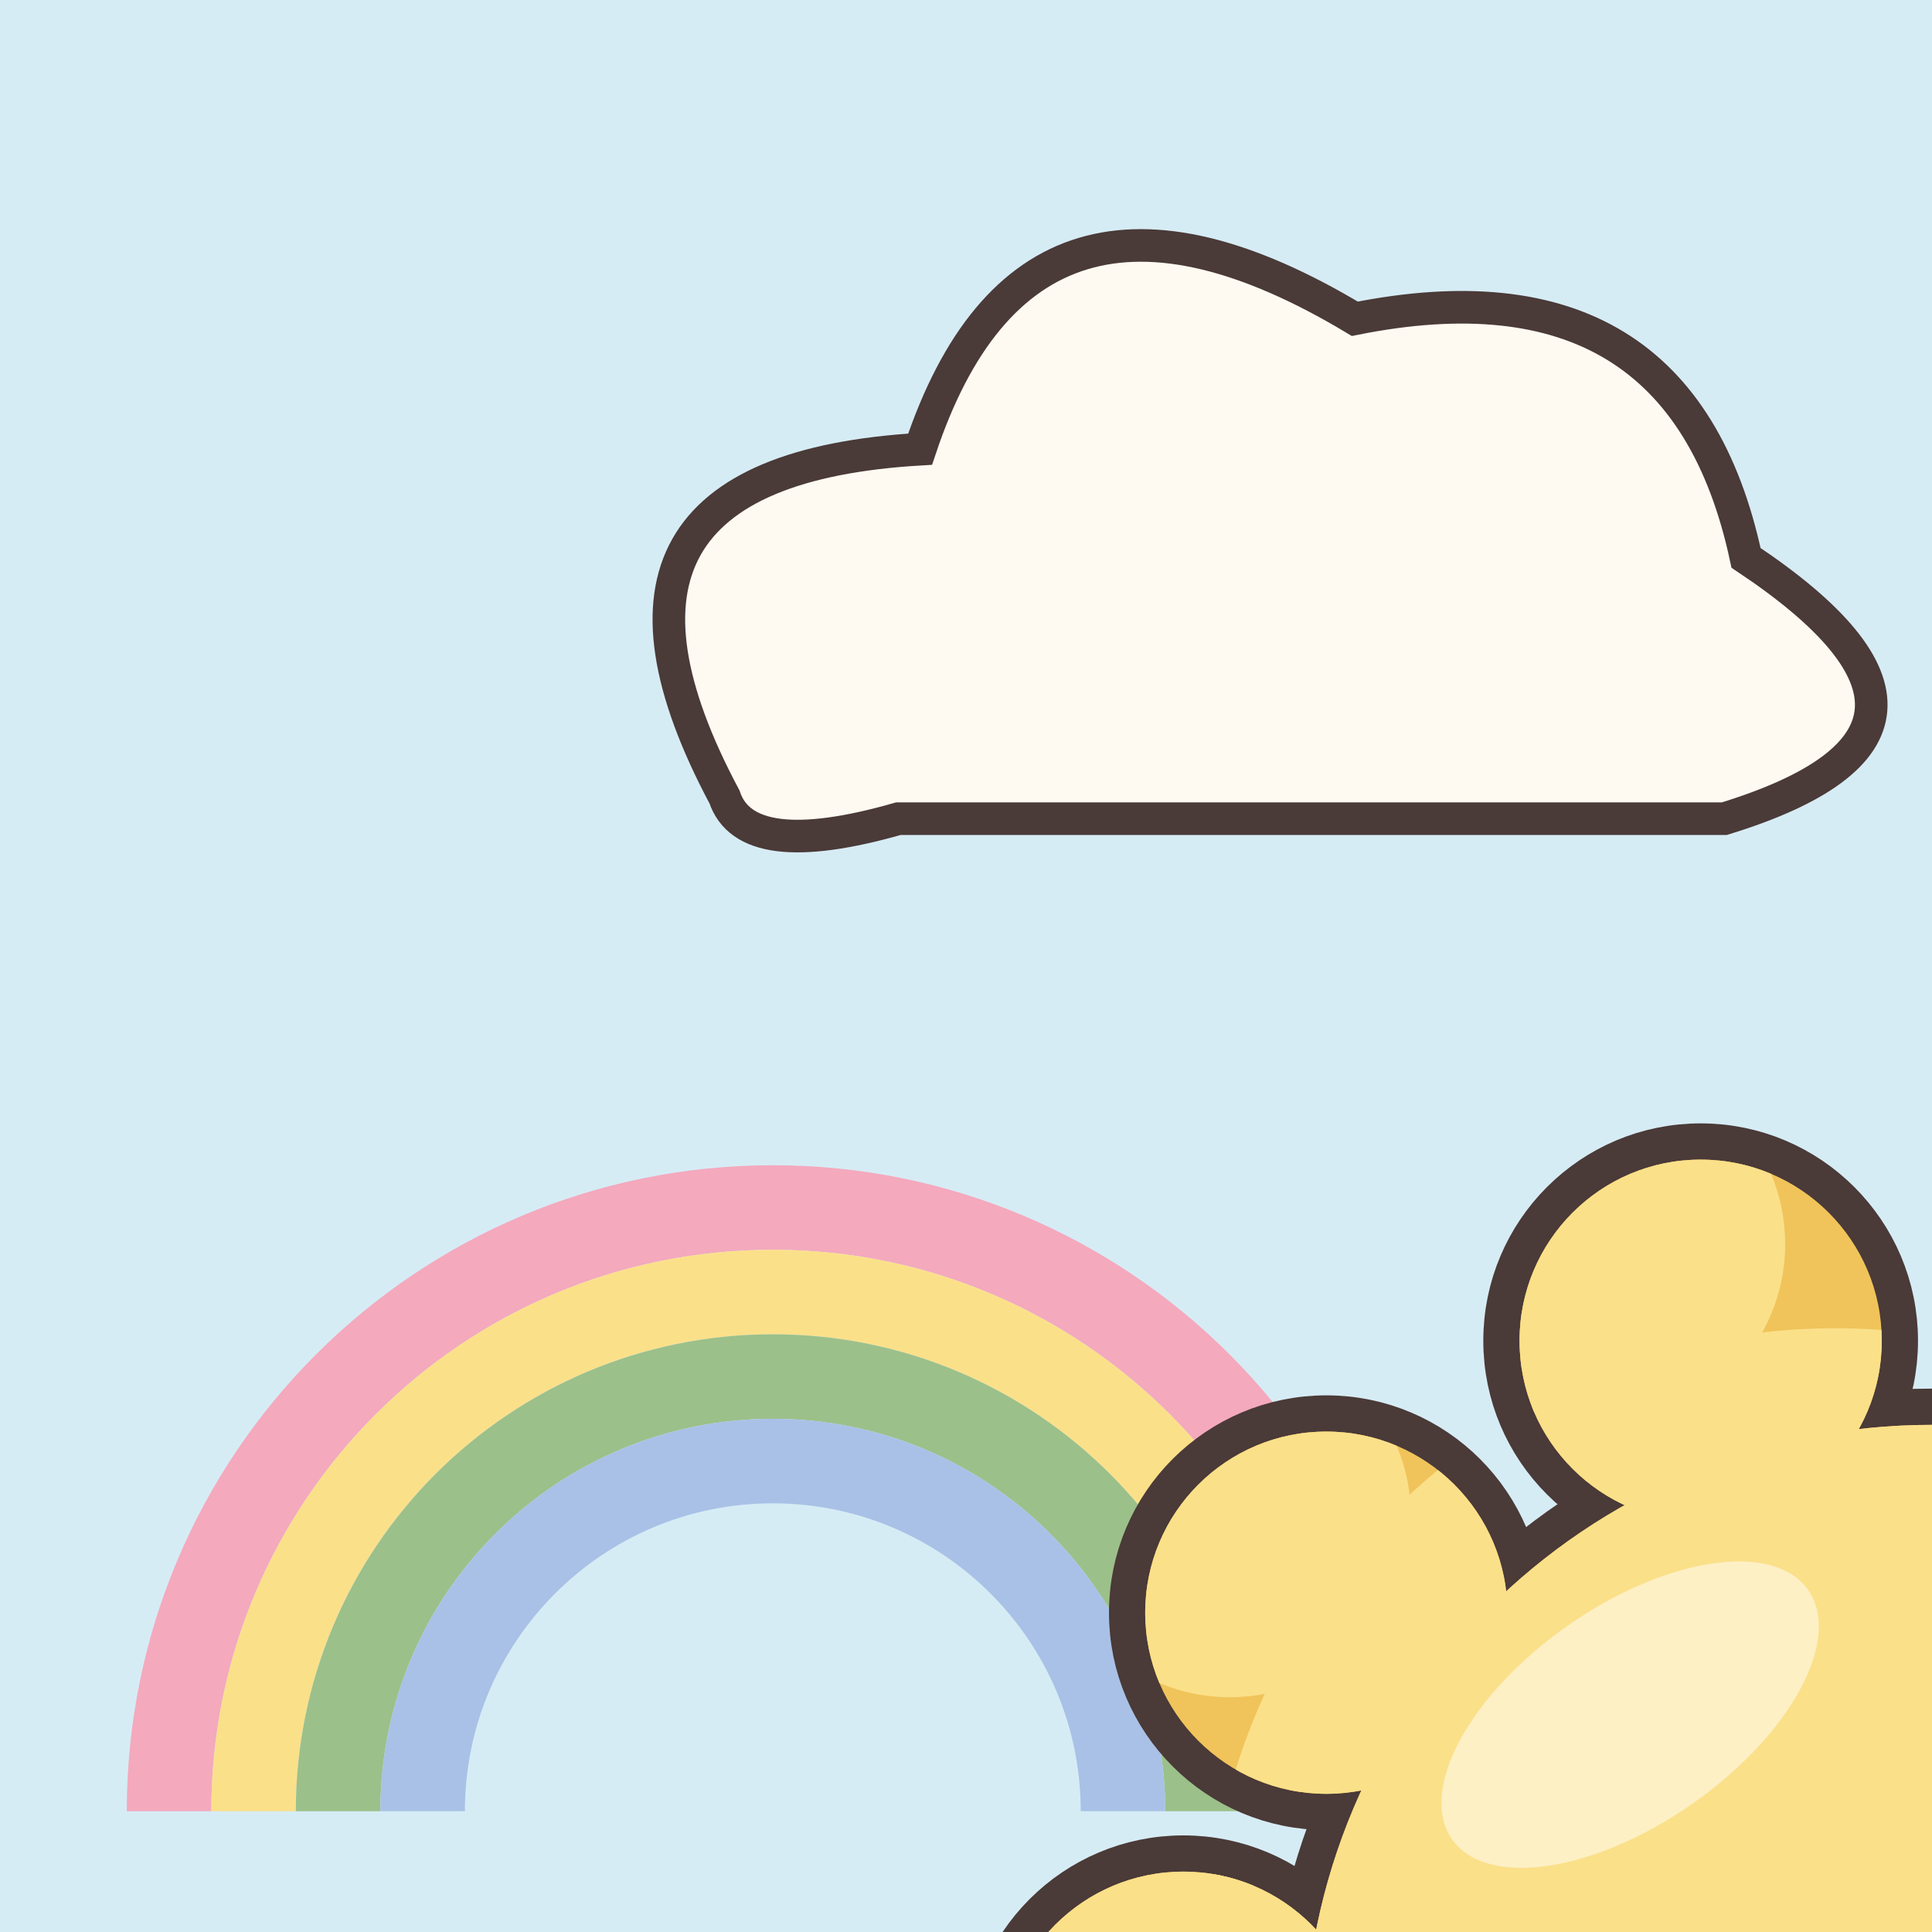
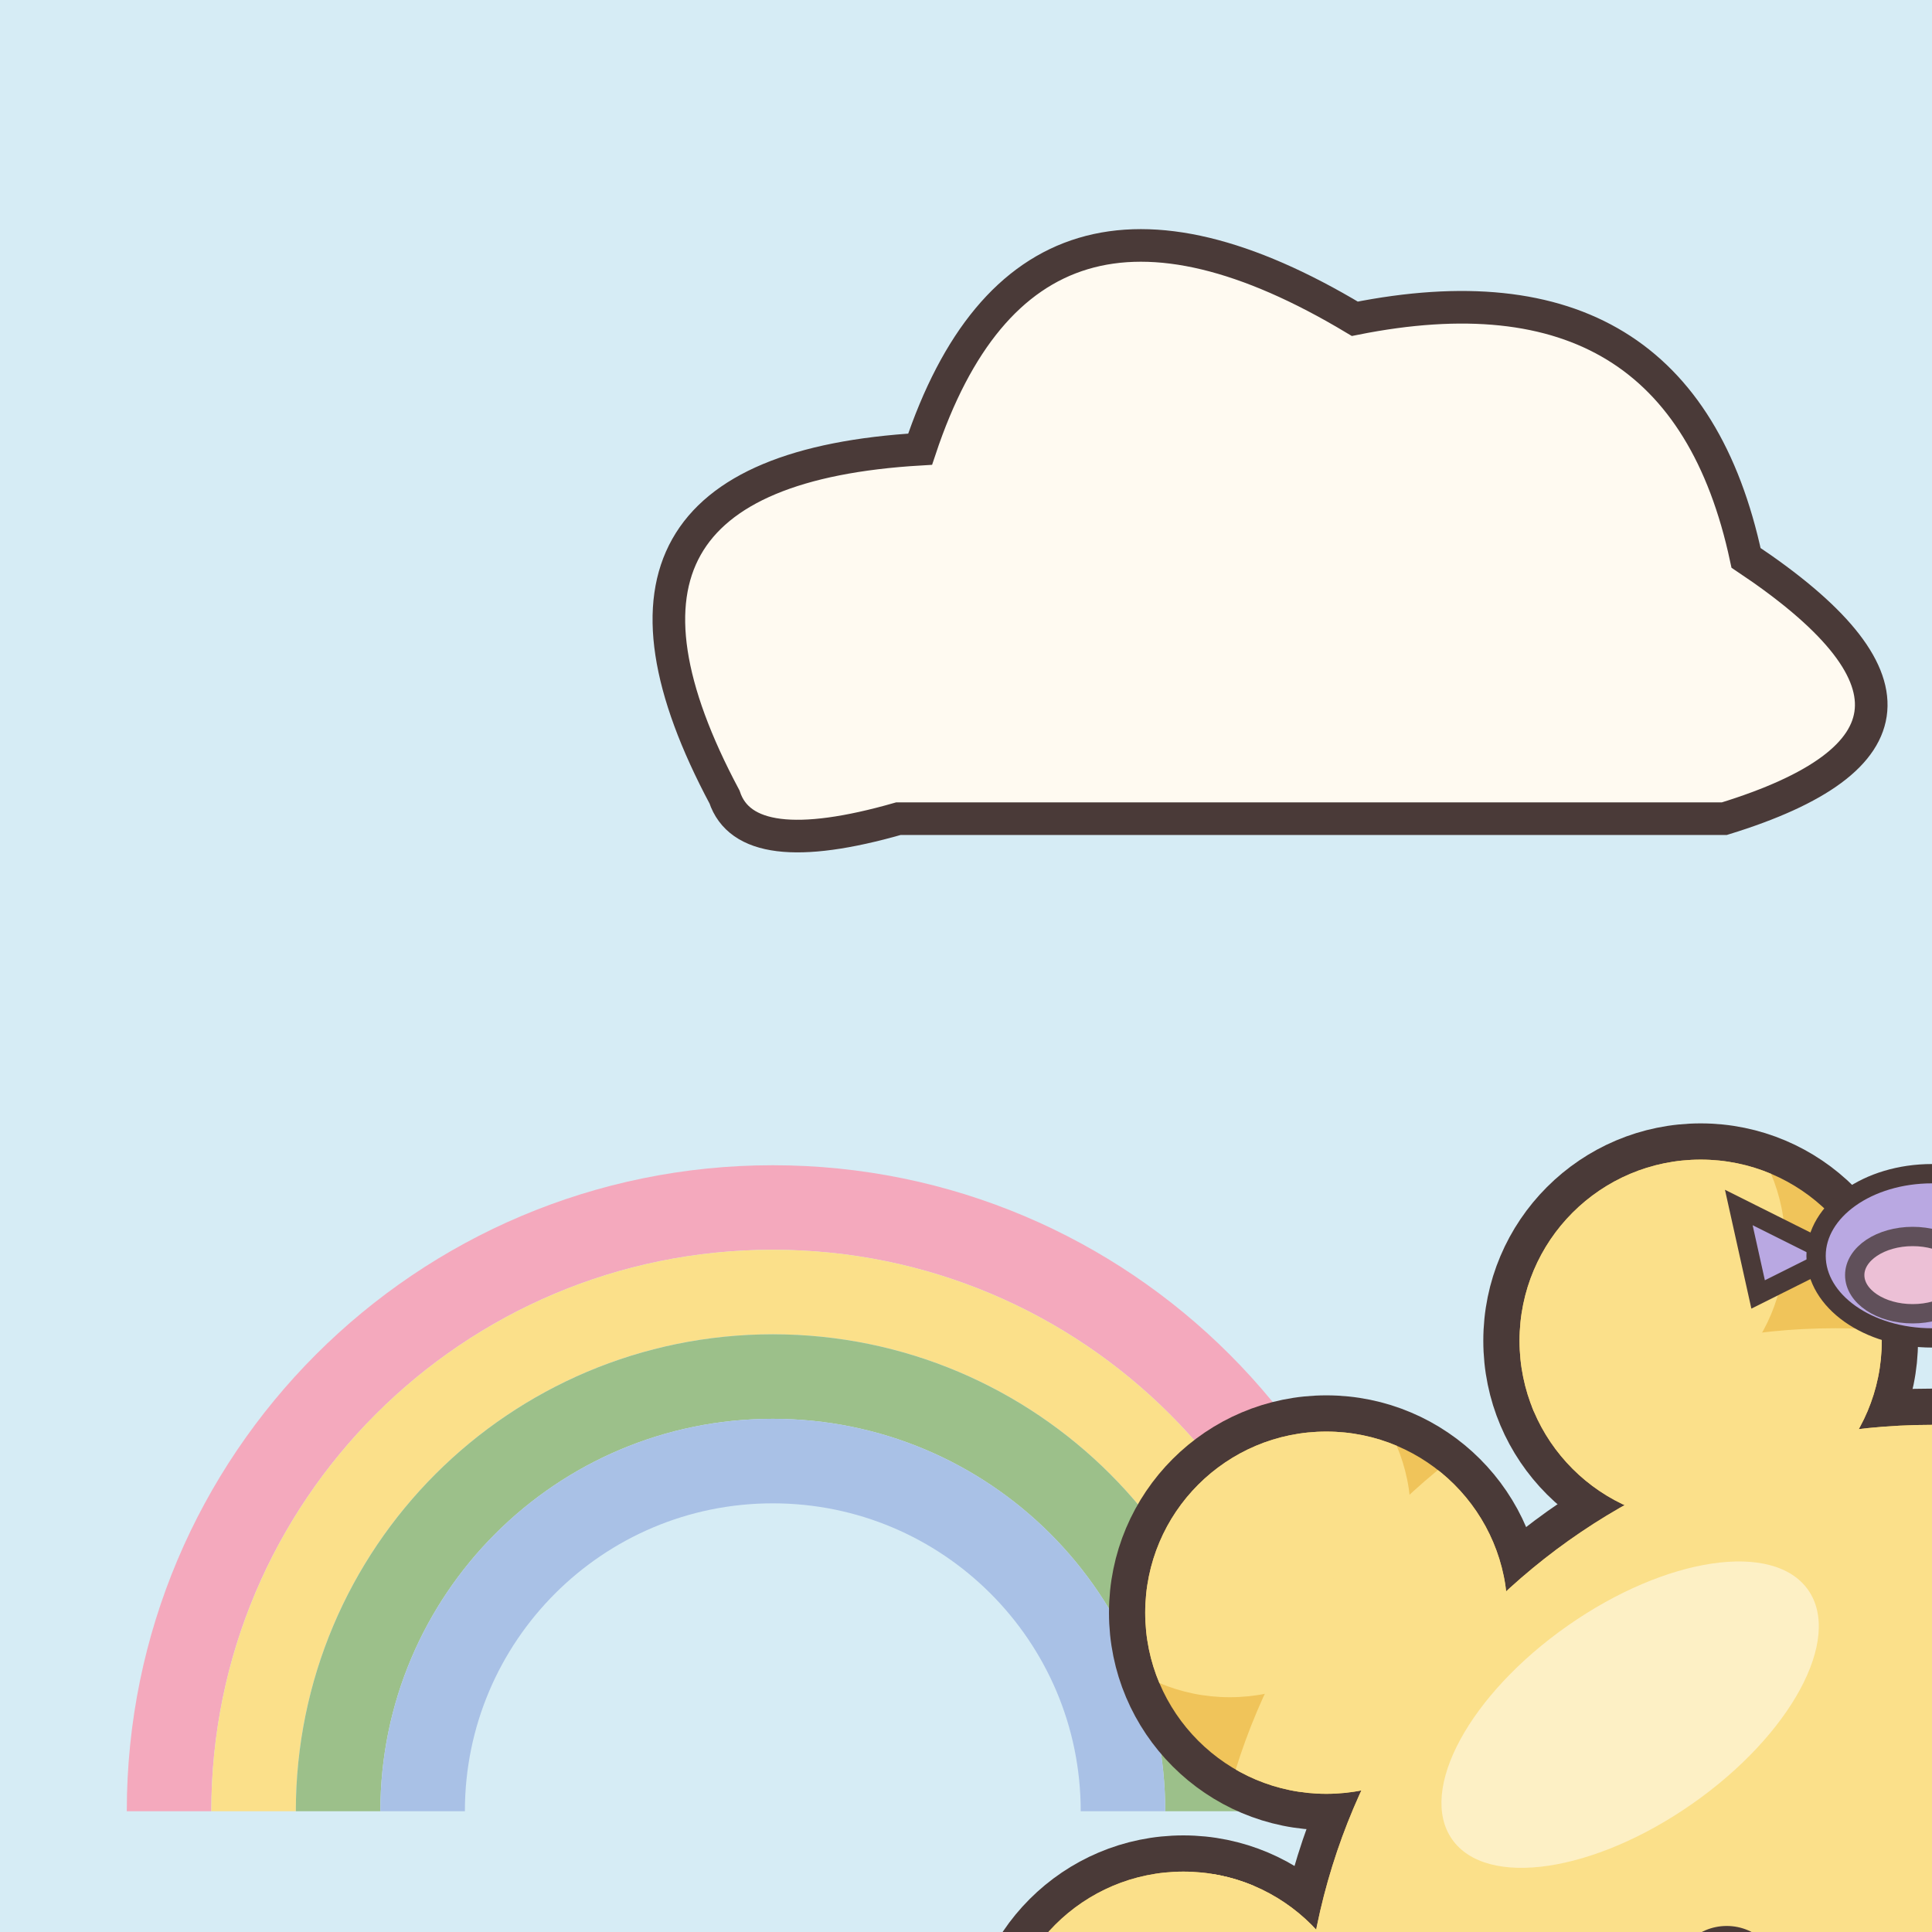
<svg xmlns="http://www.w3.org/2000/svg" width="160" height="160" viewBox="0 0 160 160">
  <rect width="320" height="320" fill="#d6ecf5" />
  <path d="M14 150A50 50 0 0 1 114 150" fill="none" stroke="#f4a9bd" stroke-width="7" />
  <path d="M21 150A43 43 0 0 1 107 150" fill="none" stroke="#fbe08a" stroke-width="7" />
  <path d="M28 150A36 36 0 0 1 100 150" fill="none" stroke="#9cc08a" stroke-width="7" />
  <path d="M35 150A29 29 0 0 1 93 150" fill="none" stroke="#a9c1e6" stroke-width="7" />
  <g transform="translate(60 66) scale(0.9)">
    <path transform="translate(-30 -80)" d="M30 80Q14 50 48 48Q58 18 88 36Q118 30 124 58Q148 74 122 82H46Q32 86 30 80Z" fill="#fffaf1" stroke="#4a3a38" stroke-width="3" />
  </g>
  <g transform="translate(258 66) scale(1.2)">
    <g transform="scale(-1 1)">
      <path d="M-10 0L-20 -5L-18 4Z" fill="#f4a9bd" stroke="#4a3a38" stroke-width="2" />
      <ellipse rx="12" ry="8.5" fill="#f4a9bd" stroke="#4a3a38" stroke-width="2" />
      <circle cx="9" cy="-6" r="6.5" fill="#f4a9bd" stroke="#4a3a38" stroke-width="2" />
      <path d="M14 -7L21 -4L14 -2Z" fill="#e79c6c" stroke="#4a3a38" stroke-width="2" />
      <ellipse cx="-2" cy="2" rx="6" ry="4" fill="#f9c6d3" stroke="#4a3a38" stroke-width="2" opacity=".8" />
      <circle cx="10" cy="-7" r="1.6" fill="#4a3a38" />
    </g>
  </g>
  <g transform="translate(280 120) scale(0.5)">
    <path transform="translate(-30 -80)" d="M30 80Q14 50 48 48Q58 18 88 36Q118 30 124 58Q148 74 122 82H46Q32 86 30 80Z" fill="#c9dcf2" stroke="#4a3a38" stroke-width="3" />
  </g>
  <g transform="translate(52 232) scale(0.8)">
    <path d="M-12 24L-8 42M12 24L8 42" fill="none" stroke="#4a3a38" stroke-width="2" stroke-linecap="round" stroke-linejoin="round" />
    <rect x="-10" y="42" width="20" height="13" rx="3" fill="#f6b98c" stroke="#4a3a38" stroke-width="2" />
    <circle r="26" fill="#f4a9bd" stroke="#4a3a38" stroke-width="2" />
    <path d="M0 -26C-14 -10 -14 10 0 26C14 10 14 -10 0 -26Z" fill="#fbe08a" stroke="#4a3a38" stroke-width="2" />
  </g>
  <g transform="translate(250 262) scale(1.1)">
    <path d="M0 0L46 -14L20 12Z" fill="#fffaf1" stroke="#4a3a38" stroke-width="2" stroke-linejoin="round" />
    <path d="M0 0L20 12L16 2Z" fill="#a9c1e6" stroke="#4a3a38" stroke-width="2" stroke-linejoin="round" />
  </g>
  <g transform="translate(300 308) scale(0.7)">
    <path transform="translate(-30 -80)" d="M30 80Q14 50 48 48Q58 18 88 36Q118 30 124 58Q148 74 122 82H46Q32 86 30 80Z" fill="#fffaf1" stroke="#4a3a38" stroke-width="3" />
  </g>
  <g stroke="#4a3a38" stroke-width="6" stroke-linejoin="round" fill="#4a3a38">
    <circle cx="222" cy="170" r="15" />
    <circle cx="210.159" cy="206.443" r="15" />
    <circle cx="179.159" cy="228.966" r="15" />
    <circle cx="140.841" cy="228.966" r="15" />
    <circle cx="109.841" cy="206.443" r="15" />
    <circle cx="98" cy="170" r="15" />
    <circle cx="109.841" cy="133.557" r="15" />
    <circle cx="140.841" cy="111.034" r="15" />
    <circle cx="179.159" cy="111.034" r="15" />
    <circle cx="210.159" cy="133.557" r="15" />
    <circle cx="160" cy="170" r="52" />
  </g>
  <clipPath id="sunny">
    <circle cx="222" cy="170" r="15" />
    <circle cx="210.159" cy="206.443" r="15" />
    <circle cx="179.159" cy="228.966" r="15" />
    <circle cx="140.841" cy="228.966" r="15" />
    <circle cx="109.841" cy="206.443" r="15" />
    <circle cx="98" cy="170" r="15" />
    <circle cx="109.841" cy="133.557" r="15" />
    <circle cx="140.841" cy="111.034" r="15" />
    <circle cx="179.159" cy="111.034" r="15" />
    <circle cx="210.159" cy="133.557" r="15" />
    <circle cx="160" cy="170" r="52" />
  </clipPath>
  <g clip-path="url(#sunny)">
    <rect width="320" height="320" fill="#f0c45a" />
    <g transform="translate(-8 -8)" fill="#fbe08a">
      <circle cx="222" cy="170" r="15" />
      <circle cx="210.159" cy="206.443" r="15" />
      <circle cx="179.159" cy="228.966" r="15" />
      <circle cx="140.841" cy="228.966" r="15" />
      <circle cx="109.841" cy="206.443" r="15" />
      <circle cx="98" cy="170" r="15" />
      <circle cx="109.841" cy="133.557" r="15" />
      <circle cx="140.841" cy="111.034" r="15" />
      <circle cx="179.159" cy="111.034" r="15" />
      <circle cx="210.159" cy="133.557" r="15" />
      <circle cx="160" cy="170" r="52" />
    </g>
    <ellipse cx="135" cy="142" rx="18" ry="9" fill="#fff" opacity=".5" transform="rotate(-35 135 142)" />
  </g>
-   <circle cx="143" cy="166" r="4.5" fill="#4a3a38" />
-   <circle cx="144.5" cy="164.5" r="1.35" fill="#fff" />
-   <circle cx="177" cy="166" r="4.5" fill="#4a3a38" />
-   <circle cx="178.5" cy="164.5" r="1.35" fill="#fff" />
+   <circle cx="143" cy="164" r="4.5" fill="#4a3a38" />
+   <circle cx="144.5" cy="162.5" r="1.35" fill="#fff" />
+   <path d="M171 167Q177 158 183 167" fill="none" stroke="#4a3a38" stroke-width="2.5" stroke-linecap="round" stroke-linejoin="round" />
  <ellipse cx="133" cy="176" rx="7" ry="4.5" fill="#e8788f" opacity=".55" />
  <ellipse cx="187" cy="176" rx="7" ry="4.5" fill="#e8788f" opacity=".55" />
-   <path d="M152 174Q160 182 168 174" fill="none" stroke="#4a3a38" stroke-width="2.5" stroke-linecap="round" stroke-linejoin="round" />
+   <path d="M150 172Q160 174 170 172Q160 190 150 172Z" fill="#e8788f" stroke="#4a3a38" stroke-width="2.5" stroke-linejoin="round" />
+   <g transform="translate(160 104) scale(0.8)">
+     <g transform="scale(1 1)">
+       <path d="M-10 0L-20 -5L-18 4Z" fill="#b9a8e2" stroke="#4a3a38" stroke-width="2" />
+       <ellipse rx="12" ry="8.5" fill="#b9a8e2" stroke="#4a3a38" stroke-width="2" />
+       <circle cx="9" cy="-6" r="6.5" fill="#b9a8e2" stroke="#4a3a38" stroke-width="2" />
+       <path d="M14 -7L21 -4L14 -2Z" fill="#e79c6c" stroke="#4a3a38" stroke-width="2" />
+       <ellipse cx="-2" cy="2" rx="6" ry="4" fill="#f9c6d3" stroke="#4a3a38" stroke-width="2" opacity=".8" />
+       <circle cx="10" cy="-7" r="1.6" fill="#4a3a38" />
+     </g>
+   </g>
  <path d="M40 292Q120 268 200 296" fill="none" stroke="#fffaf1" stroke-width="10" stroke-linecap="round" />
</svg>
